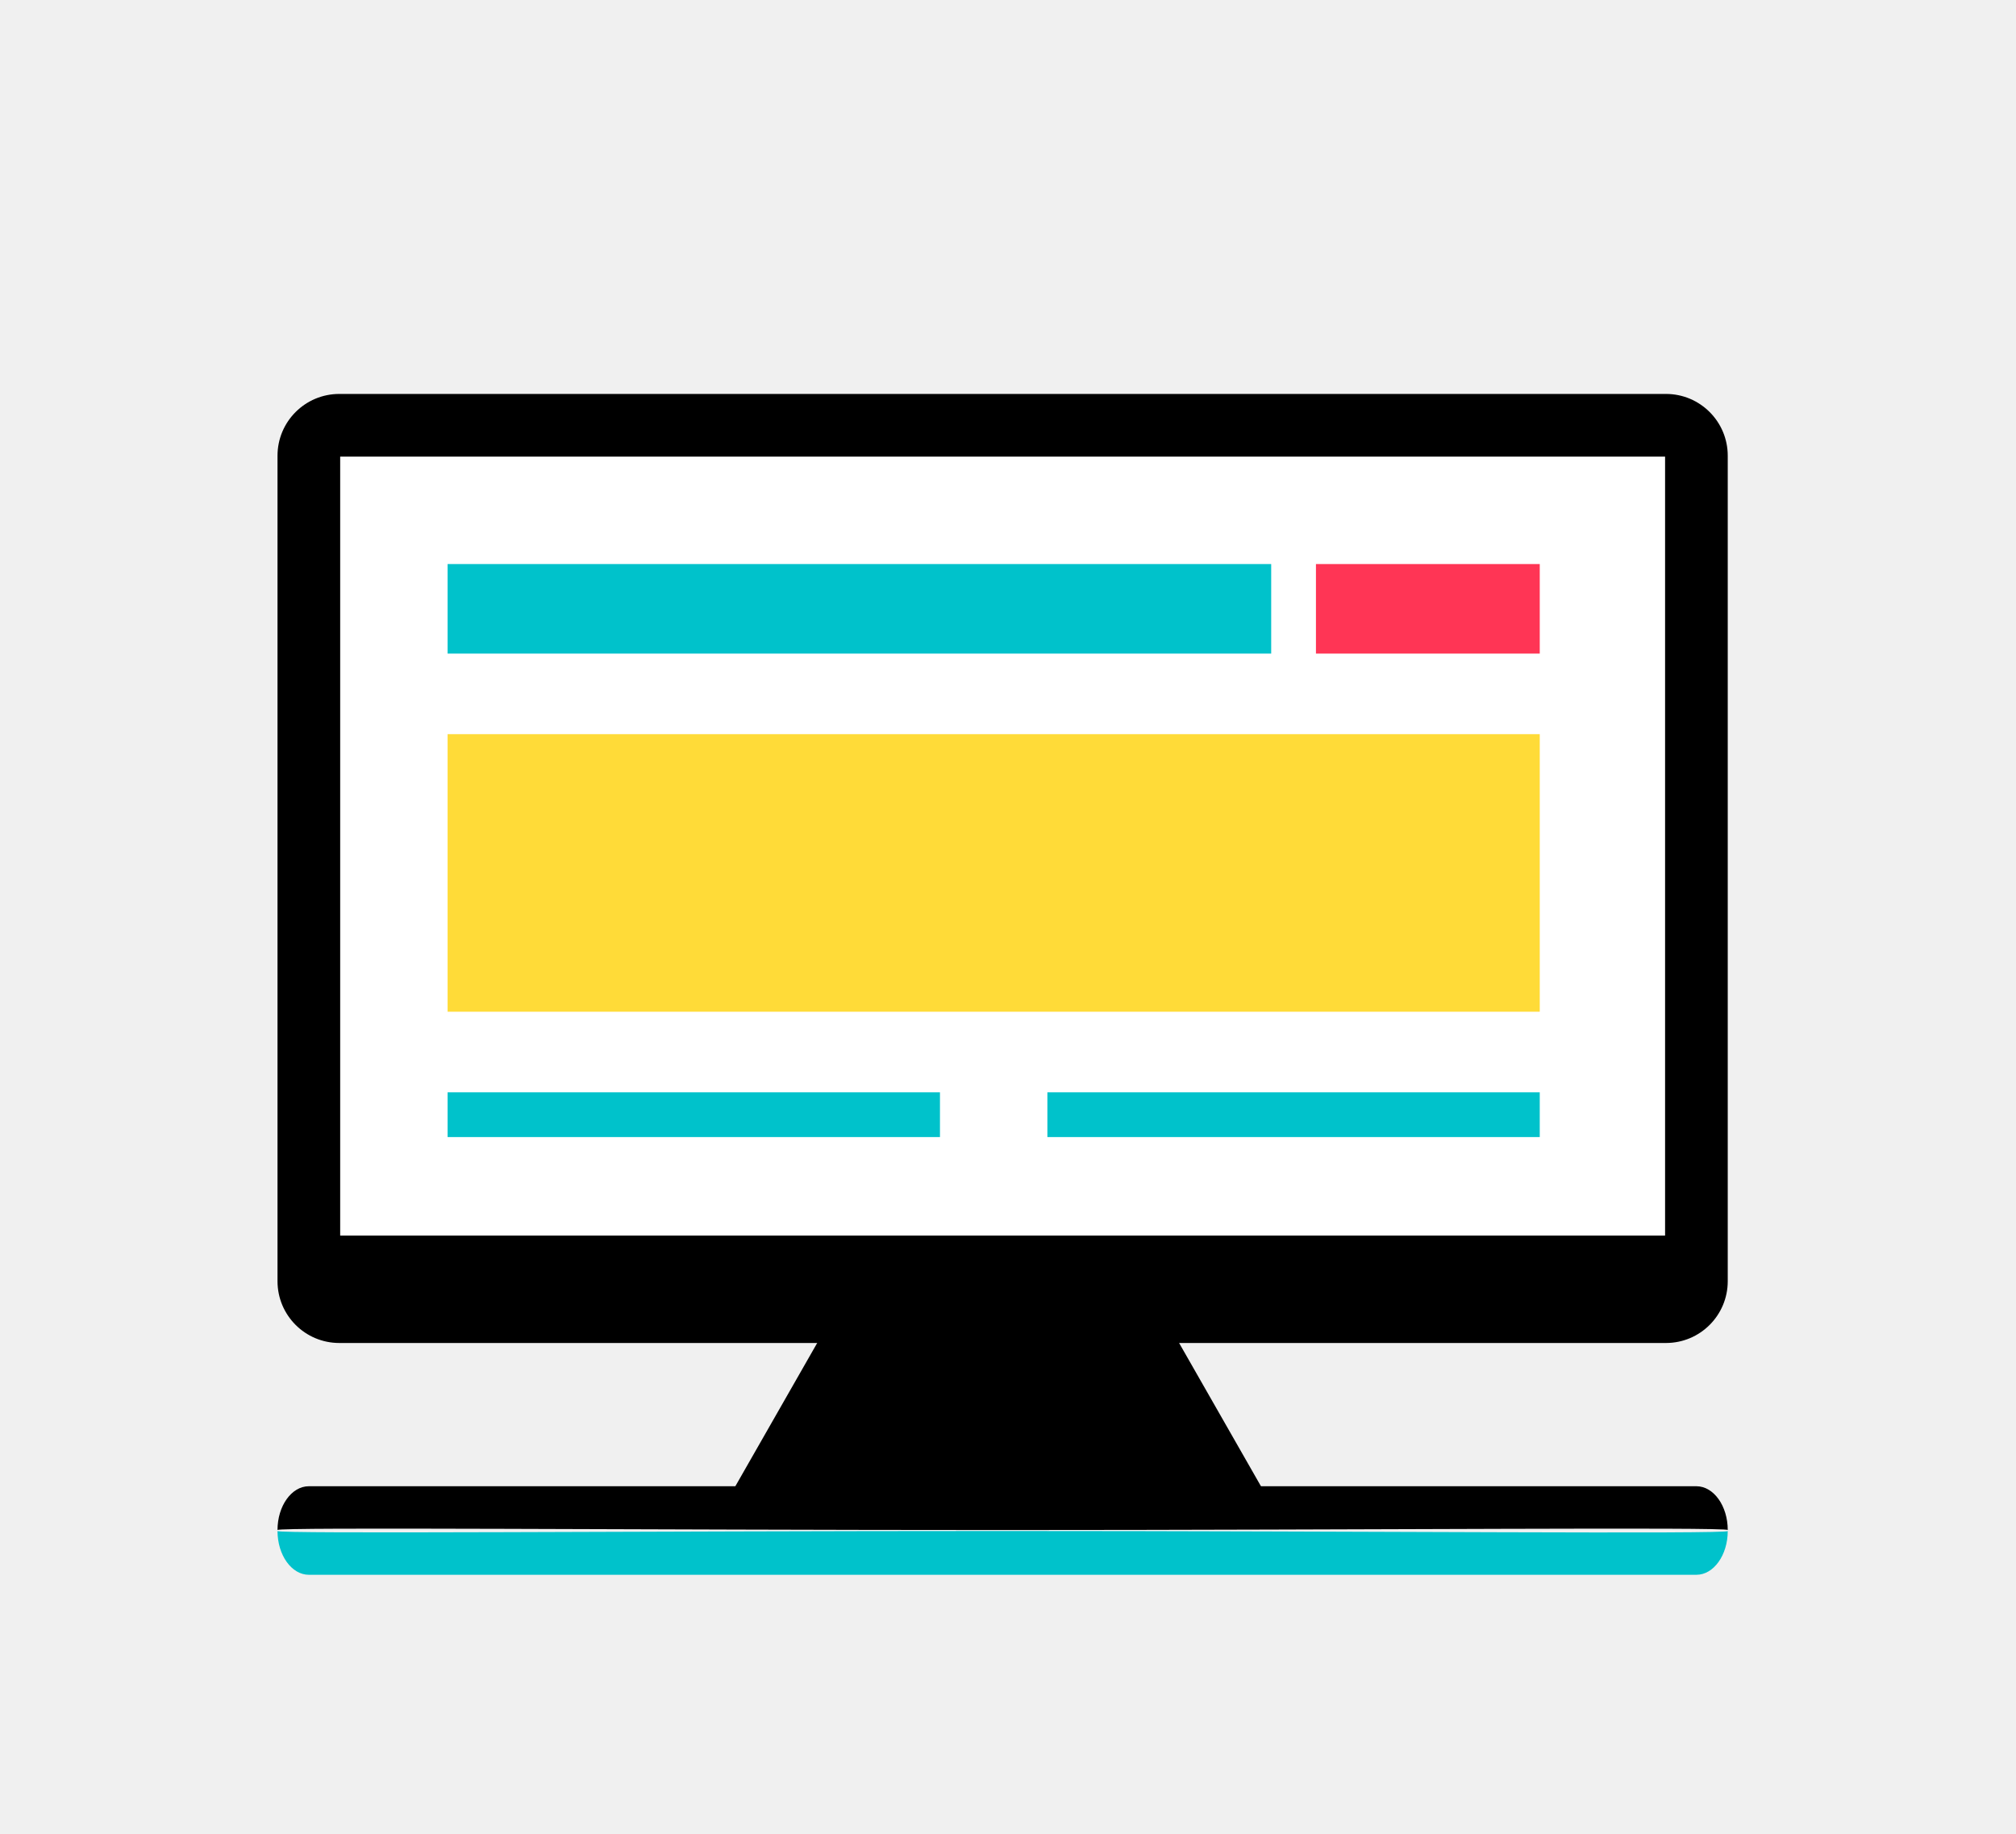
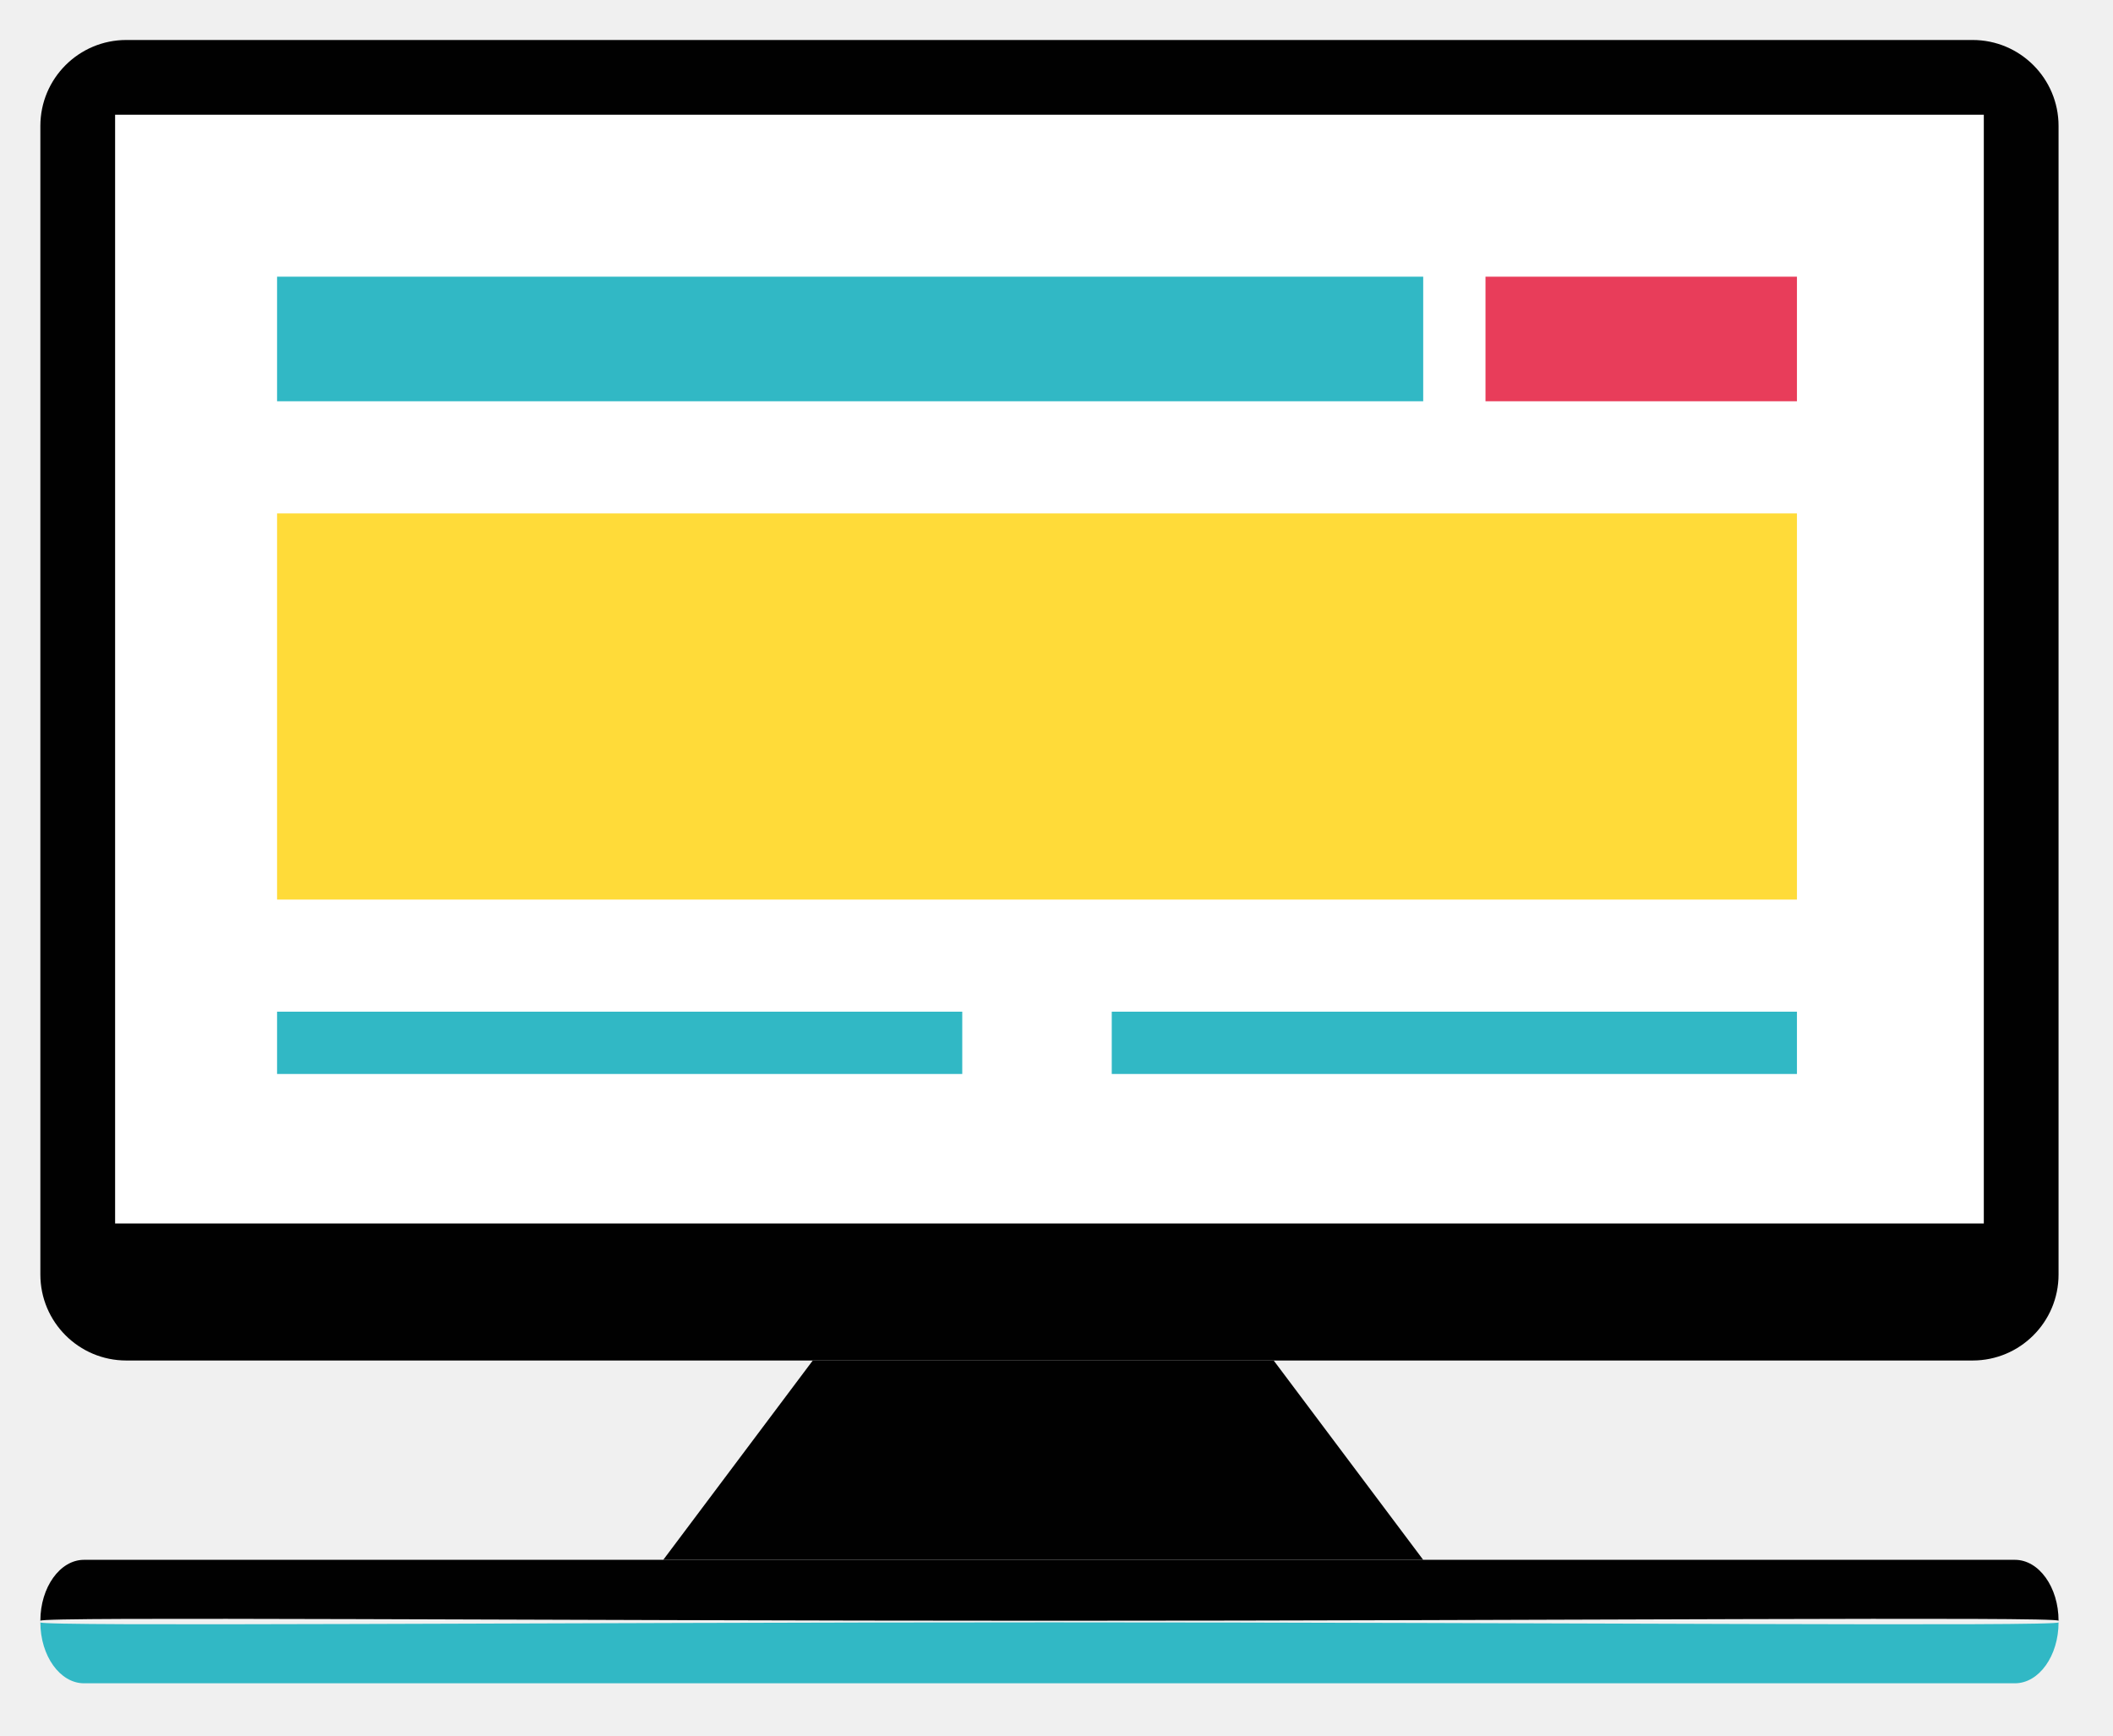
- <svg xmlns="http://www.w3.org/2000/svg" id="Laag_1" data-name="Laag 1" viewBox="0 0 225.2 204.78">
-   <defs>
-     <style>.cls-1{fill:#fff;}.cls-2{fill:#00c2cb;}.cls-3{fill:#ffdb38;}.cls-4{fill:#ff3555;}</style>
-   </defs>
-   <rect x="31" y="44" width="162" height="106" rx="6.9" ry="6.9" />
-   <rect class="cls-1" x="37.5" y="50.5" width="149" height="88" />
-   <path d="M186,51v87H38V51H186m1-1H37v89H187V50Z" />
-   <polygon points="142 168 81 168 93 147 130 147 142 168" />
-   <path class="cls-2" d="M193,171c0,2.69-1.57,4.89-3.5,4.89H34.5c-1.93,0-3.5-2.2-3.5-4.89,0,.35,40.5,0,81,0S193,171.37,193,171Z" />
-   <path d="M31,170.89c0-2.69,1.57-4.89,3.5-4.89h155c1.93,0,3.5,2.2,3.5,4.89,0-.35-40.5,0-81,0S31,170.54,31,170.89Z" />
-   <rect class="cls-3" x="50" y="82" width="122" height="31" />
-   <rect class="cls-2" x="50" y="63" width="92" height="10" />
-   <rect class="cls-2" x="50" y="122" width="55" height="5" />
-   <rect class="cls-2" x="117" y="122" width="55" height="5" />
-   <rect class="cls-4" x="147" y="63" width="25" height="10" />
+ <svg xmlns="http://www.w3.org/2000/svg" viewBox="0 0 169.61 139.29">
+   <rect x="3.24" y="3.21" width="162" height="106" rx="6.9" ry="6.9" fill="#010101" />
+   <rect x="9.24" y="9.21" width="150" height="89" fill="#fff" />
+   <polygon points="114.24 125.21 53.24 125.21 65.24 109.21 102.24 109.21 114.24 125.21" fill="#010101" />
+   <path d="M165.24,130.23c0,2.69-1.57,4.89-3.5,4.89H6.74c-1.92,0-3.5-2.2-3.5-4.89,0,.35,40.5,0,81,0S165.24,130.58,165.24,130.23Z" fill="#31b8c5" />
+   <path d="M3.24,130.1c0-2.69,1.58-4.89,3.5-4.89h155c1.93,0,3.5,2.2,3.5,4.89,0-.35-40.5,0-81,0S3.24,129.75,3.24,130.1Z" fill="#010101" />
+   <rect x="119.24" y="22.21" width="25" height="10" fill="#e83d5a" />
+   <rect x="22.24" y="41.21" width="122" height="31" fill="#ffdb39" />
+   <rect x="22.24" y="22.21" width="92" height="10" fill="#31b8c5" />
+   <rect x="22.24" y="81.21" width="55" height="5" fill="#31b8c5" />
+   <rect x="89.24" y="81.21" width="55" height="5" fill="#31b8c5" />
</svg>
